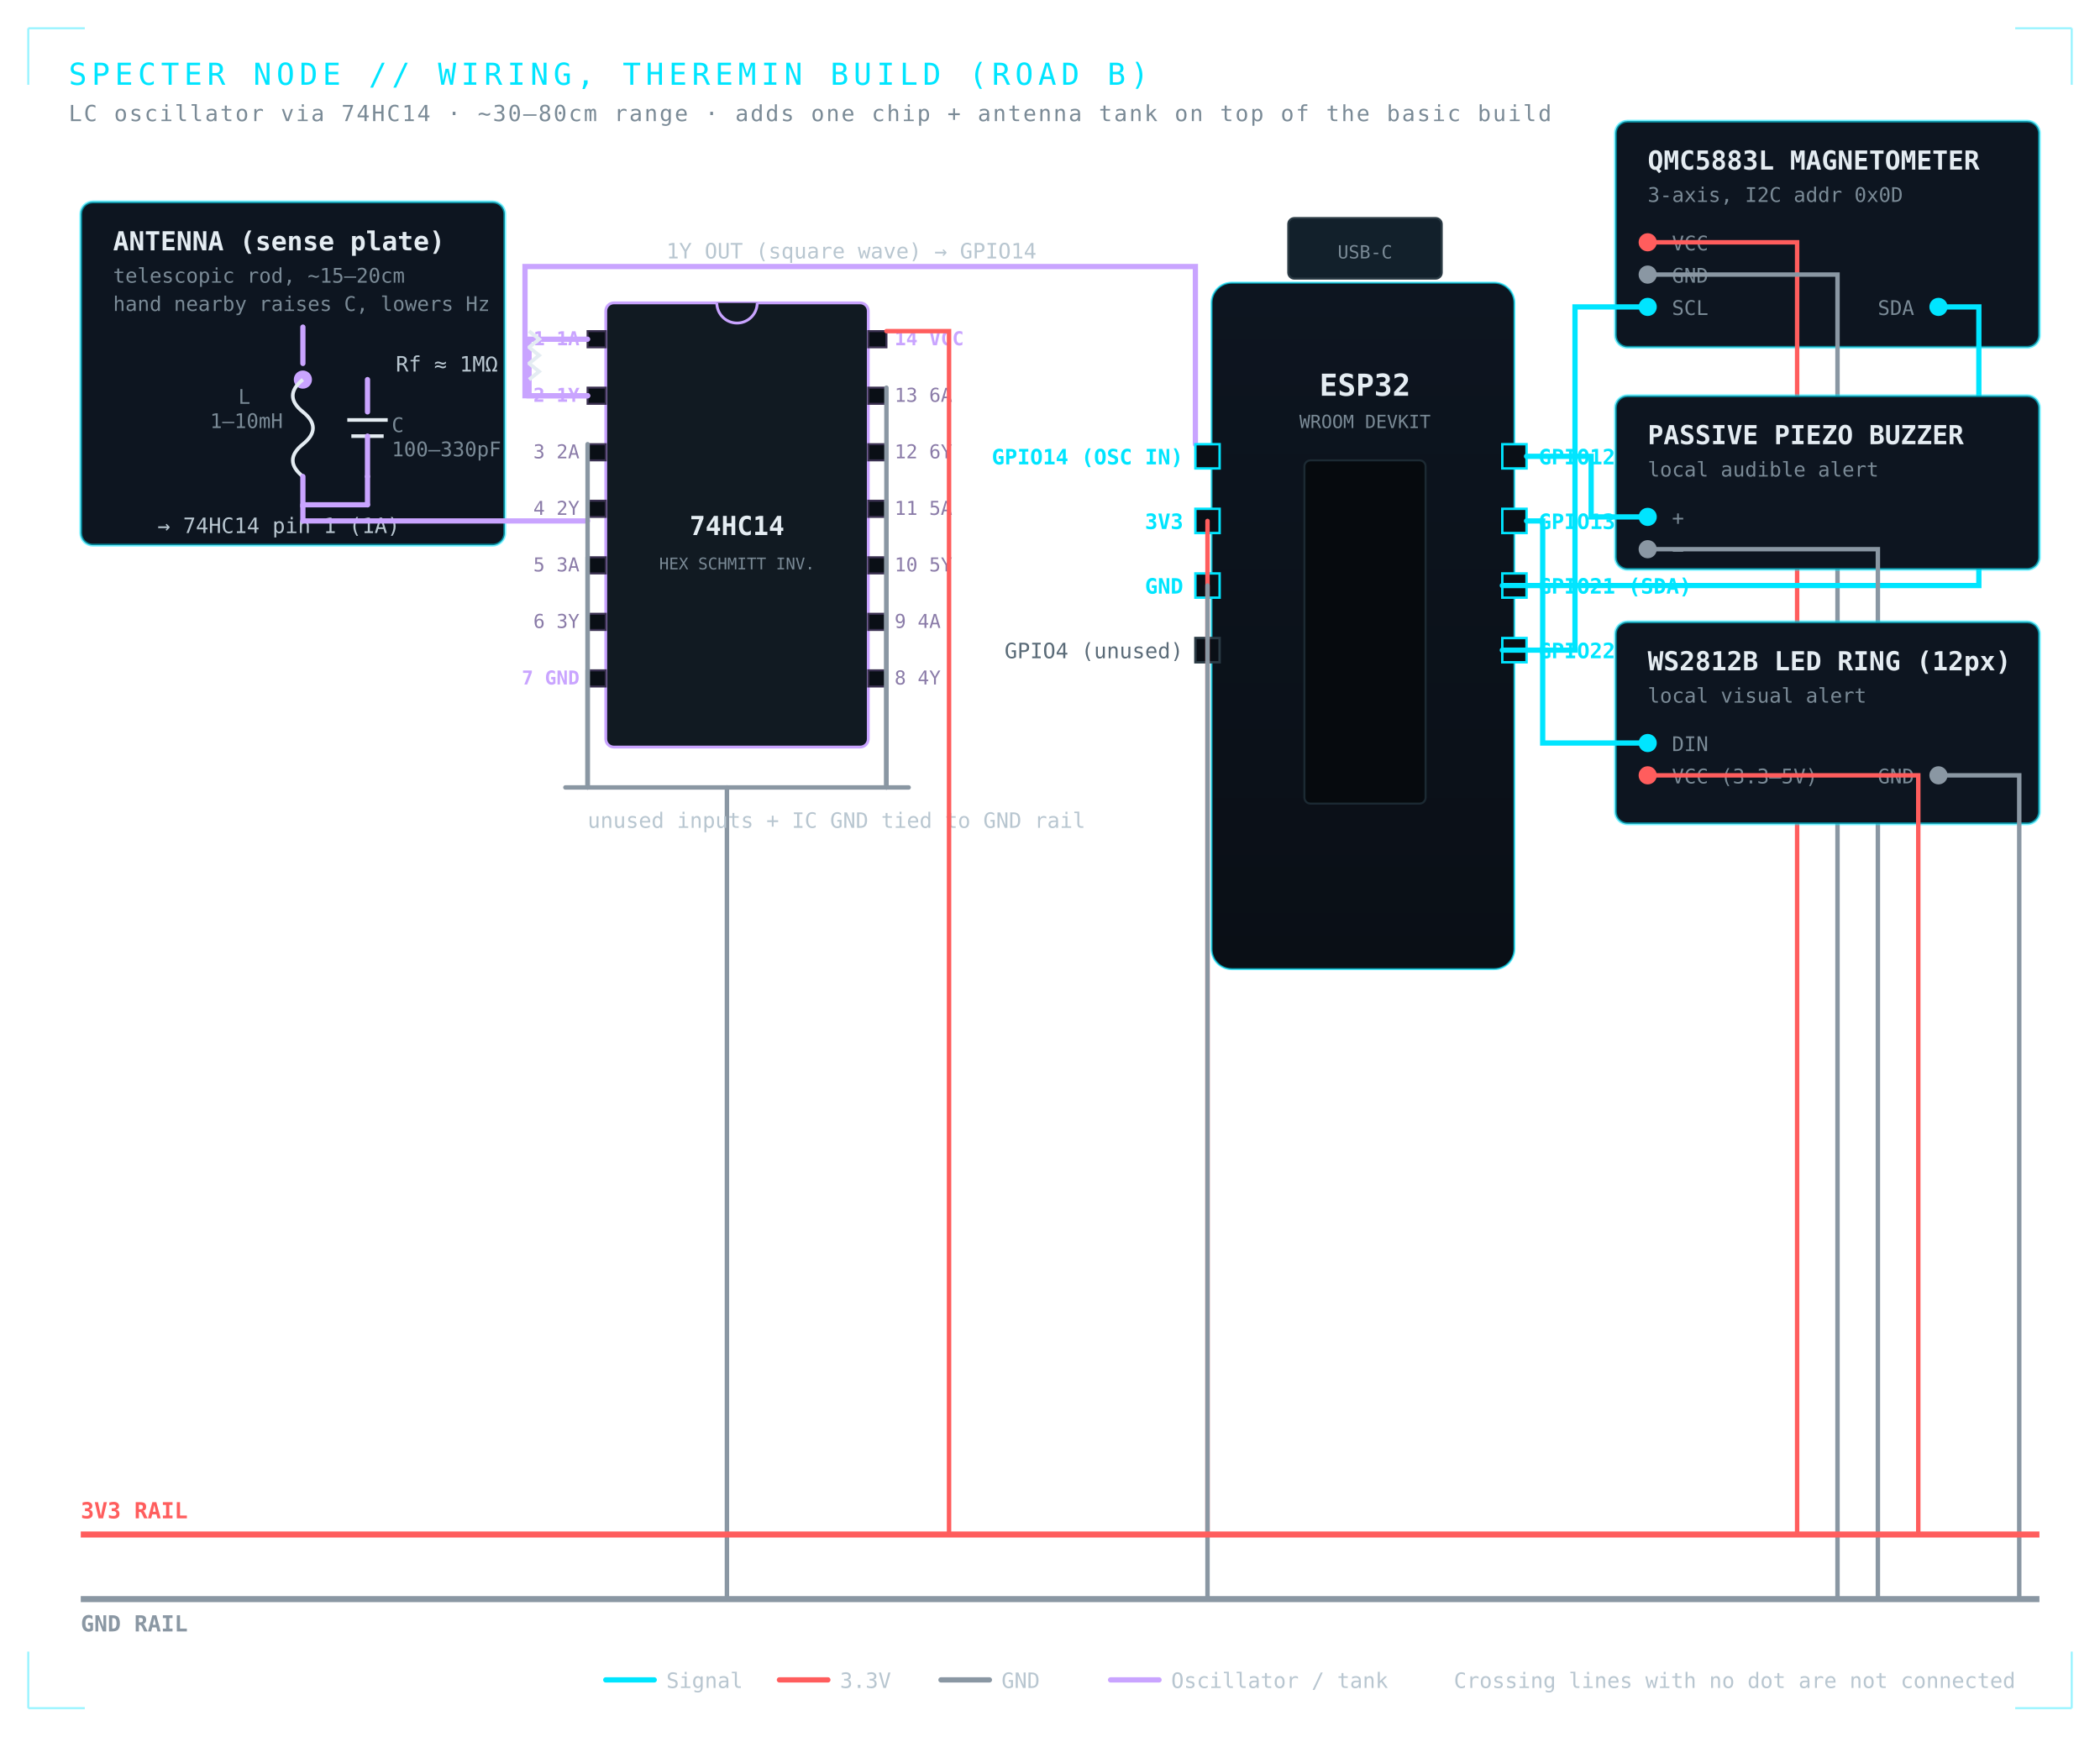
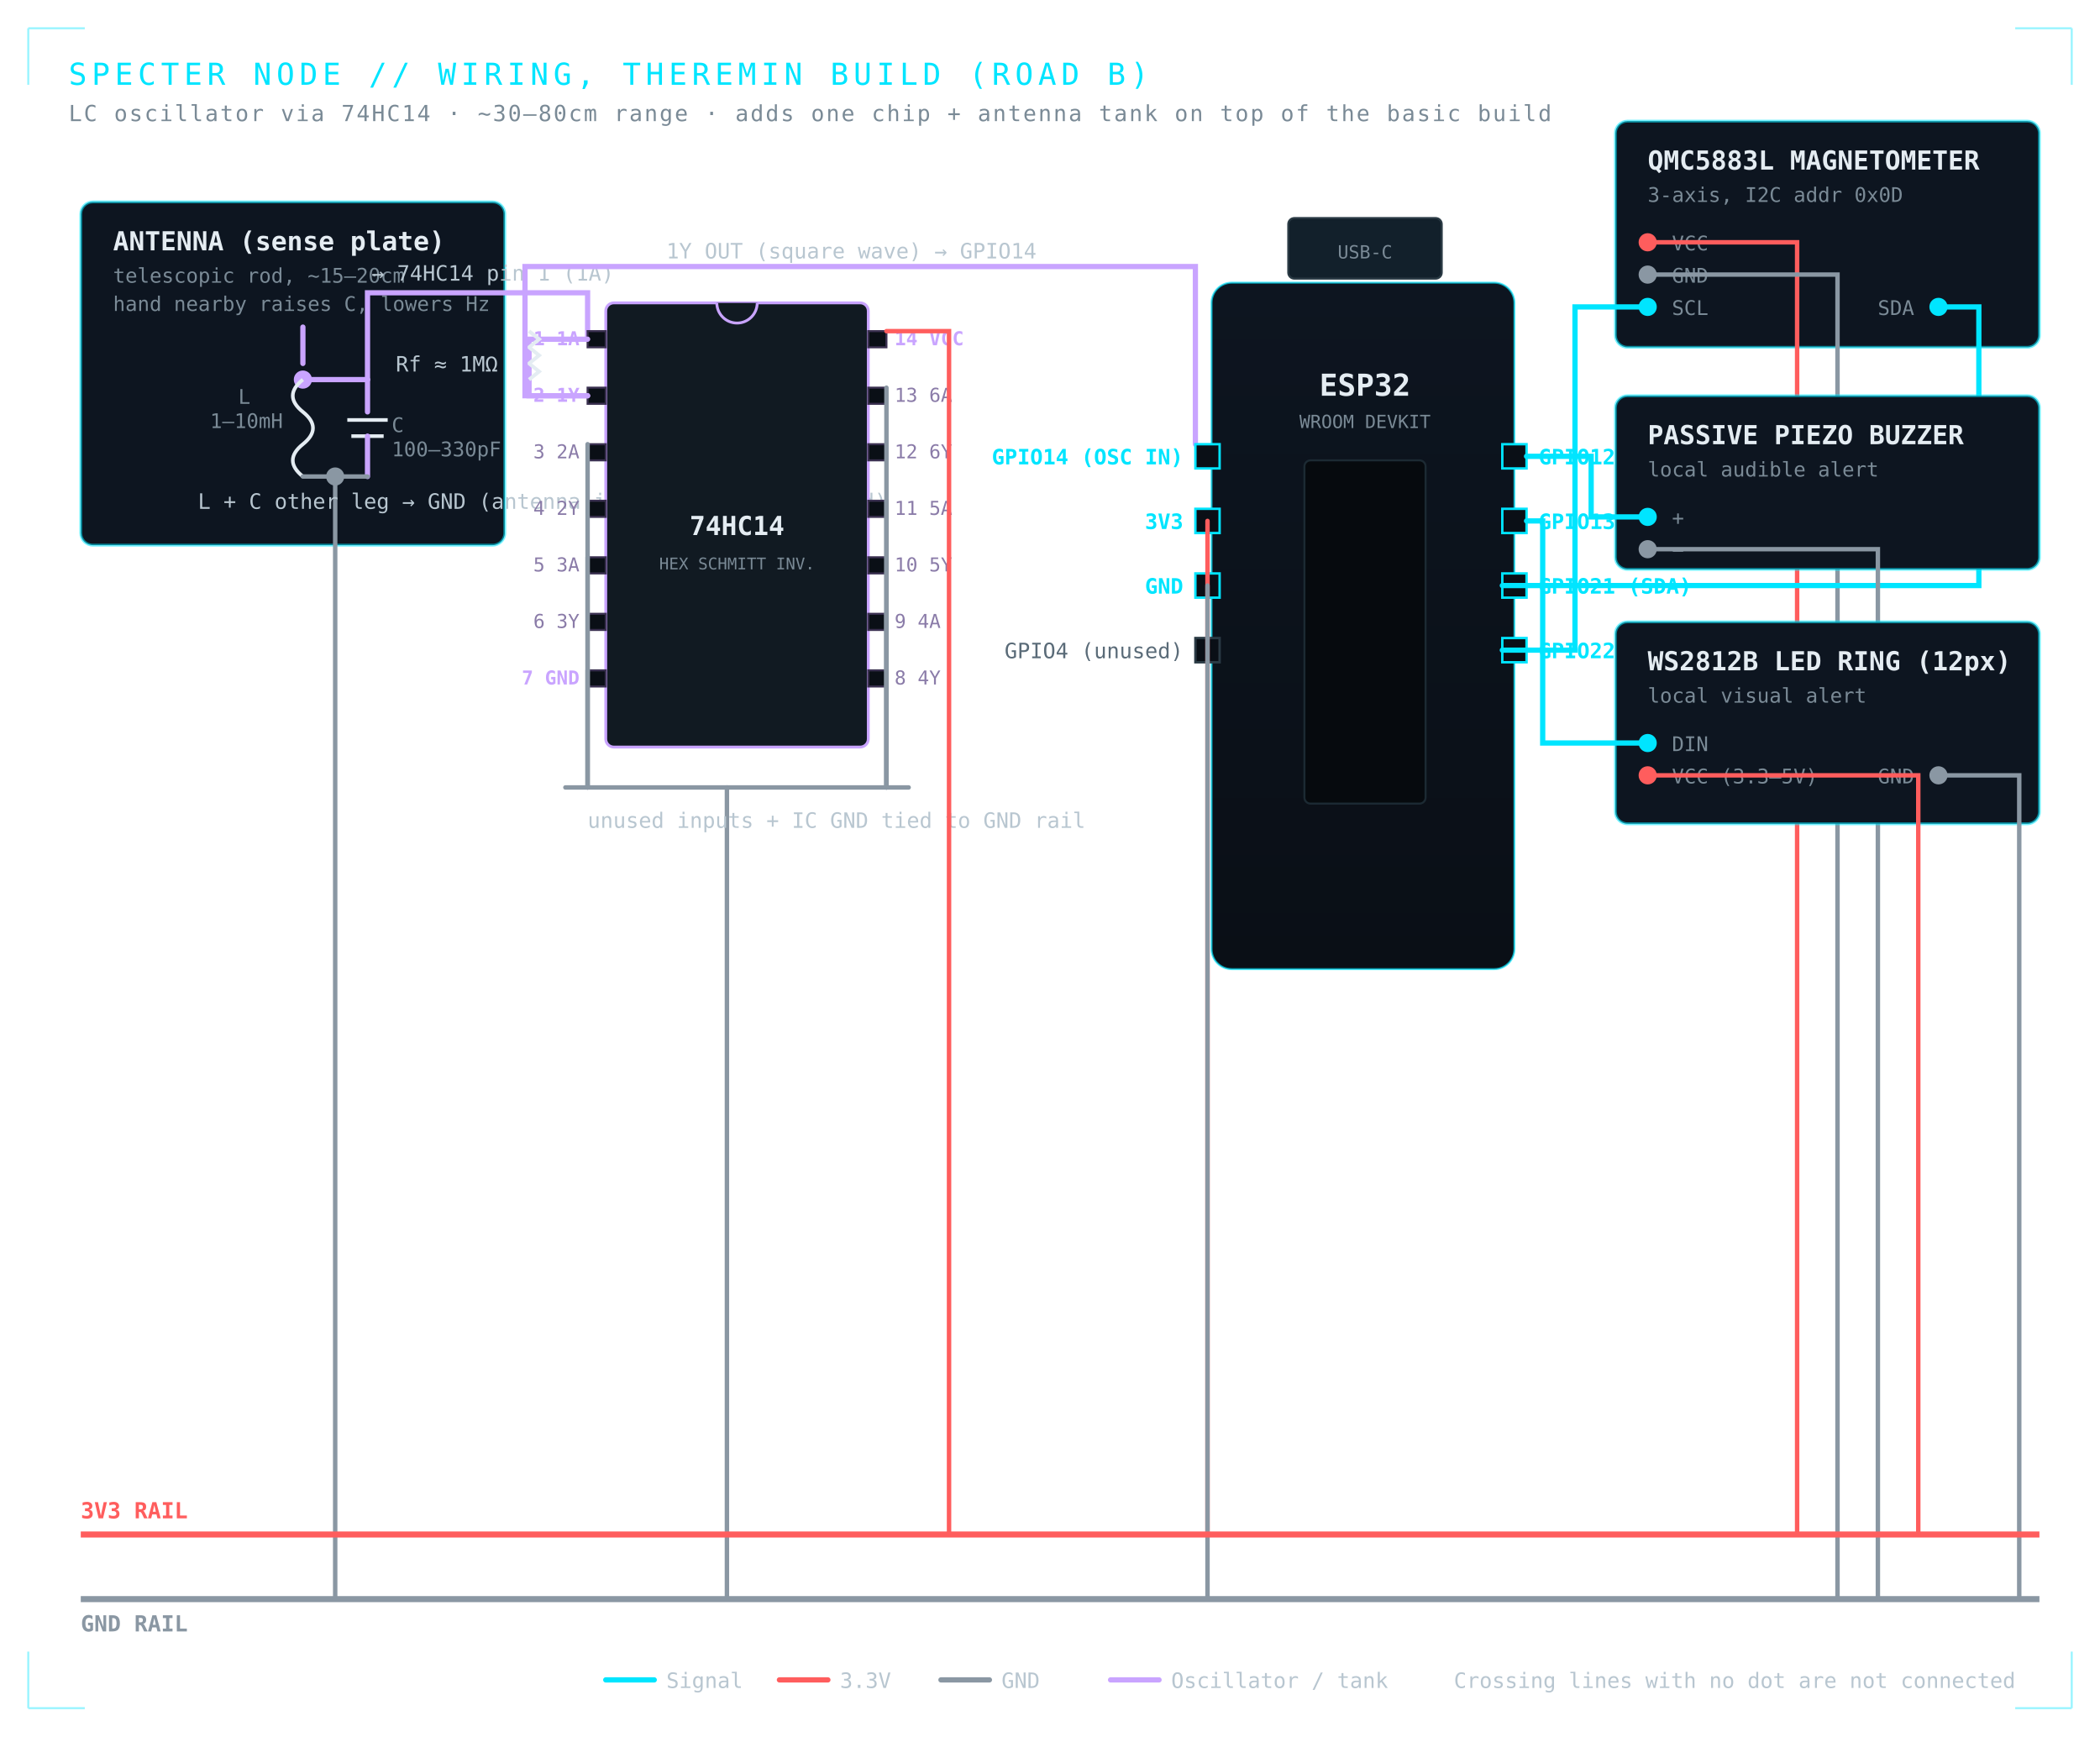
<svg xmlns="http://www.w3.org/2000/svg" viewBox="0 0 1040 860" font-family="'Share Tech Mono',monospace" role="img" aria-label="SPECTER Node theremin build wiring diagram: a 74HC14 hex Schmitt-trigger inverter forms an LC oscillator with an inductor, capacitor, and antenna as the sense plate, feeding a square wave into ESP32 GPIO14 for extended-range proximity sensing, alongside the same QMC5883L magnetometer, LED ring, and buzzer wiring as the basic build, all sharing common 3.3V and ground rails.">
  <defs>
    <linearGradient id="board2" x1="0" y1="0" x2="0" y2="1">
      <stop offset="0" stop-color="#0d1520" />
      <stop offset="1" stop-color="#0a0f16" />
    </linearGradient>
    <style>
      .pin{fill:#0a0f16;stroke:#2a3a44;stroke-width:1.2}
      .pin.used{stroke:#00e5ff}
      .pinlbl{fill:#5a6b78;font-size:10.5px}
      .pinlbl.used{fill:#00e5ff;font-weight:bold}
      .pinlbl.osc{fill:#c9a4ff;font-weight:bold}
      .comp{fill:#0d1520;stroke:#00e5ff;stroke-opacity:.55;stroke-width:1.4}
      .complbl{fill:#e4ecf2;font-size:13px;font-weight:bold}
      .compsub{fill:#7a8a96;font-size:10px}
      .wire{fill:none;stroke-width:2.6;stroke-linecap:round}
      .stub{fill:none;stroke-width:2.2;stroke-linecap:round}
      .w-sig{stroke:#00e5ff}
      .w-3v3{stroke:#ff5d5d}
      .w-gnd{stroke:#8a97a3}
      .w-osc{stroke:#c9a4ff}
      .wlbl{font-size:10.5px;fill:#b8c6d0}
      .title{fill:#00e5ff;font-size:15px;letter-spacing:.16em}
      .subtitle{fill:#7a8a96;font-size:11px;letter-spacing:.08em}
      .term{fill:#00e5ff}
      .term3{fill:#ff5d5d}
      .termg{fill:#8a97a3}
      .termo{fill:#c9a4ff}
      .brk{stroke:#00e5ff;stroke-opacity:.4;stroke-width:1;fill:none}
      .legend text{font-size:10.5px;fill:#b8c6d0}
      .ic{fill:#111a22;stroke:#c9a4ff;stroke-width:1.4}
      .icpin{fill:#0a0f16;stroke:#3a3050;stroke-width:1}
      .icpinlbl{fill:#8a7ba8;font-size:9.5px}
      .icpinlbl.used{fill:#c9a4ff;font-weight:bold}
      .capsym{stroke:#e4ecf2;stroke-width:1.8;fill:none}
      .coilsym{stroke:#e4ecf2;stroke-width:1.8;fill:none}
      .rail{stroke-width:3}
      .rail3v3{stroke:#ff5d5d}
      .railgnd{stroke:#8a97a3}
      .raillbl{font-size:11px;font-weight:bold}
      .hop{fill:none;stroke-width:2.2}
    </style>
  </defs>
  <path class="brk" d="M14 14 h28 M14 14 v28" />
  <path class="brk" d="M1026 14 h-28 M1026 14 v28" />
  <path class="brk" d="M14 846 h28 M14 846 v-28" />
  <path class="brk" d="M1026 846 h-28 M1026 846 v-28" />
  <text class="title" x="34" y="42">SPECTER NODE // WIRING, THEREMIN BUILD (ROAD B)</text>
  <text class="subtitle" x="34" y="60">LC oscillator via 74HC14 · ~30–80cm range · adds one chip + antenna tank on top of the basic build</text>
  <rect class="comp" x="40" y="100" width="210" height="170" rx="6" />
  <text class="complbl" x="56" y="124">ANTENNA (sense plate)</text>
  <text class="compsub" x="56" y="140">telescopic rod, ~15–20cm</text>
  <text class="compsub" x="56" y="154">hand nearby raises C, lowers Hz</text>
  <line x1="150" y1="162" x2="150" y2="180" class="wire w-osc" />
  <circle class="termo" cx="150" cy="188" r="4.5" />
+   <path class="wire w-osc" d="M150 188 L182 188" />
  <path class="coilsym" d="M150 188 q-10 8 0 16 q10 8 0 16 q-10 8 0 16" />
  <text class="compsub" x="118" y="200">L</text>
  <text class="compsub" x="104" y="212" fill="#7a8a96" font-size="9">1–10mH</text>
  <line x1="182" y1="188" x2="182" y2="204" class="wire w-osc" />
  <line x1="172" y1="208" x2="192" y2="208" class="capsym" />
  <line x1="174" y1="216" x2="190" y2="216" class="capsym" />
  <line x1="182" y1="216" x2="182" y2="236" class="wire w-osc" />
  <text class="compsub" x="194" y="214">C</text>
  <text class="compsub" x="194" y="226" fill="#7a8a96" font-size="9">100–330pF</text>
-   <path class="wire w-osc" d="M150 236 L150 250 L182 250" />
-   <path class="wire w-osc" d="M182 236 L182 250" />
-   <path class="wire w-osc" d="M150 250 L150 258" />
-   <text class="wlbl" x="78" y="264">→ 74HC14 pin 1 (1A)</text>
-   <path class="wire w-osc" d="M150 258 L291 258" />
+   <path class="wire w-osc" d="M182 188 L182 145 L291 145 L291 168" />
+   <text class="wlbl" x="184" y="139">→ 74HC14 pin 1 (1A)</text>
+   <path class="stub w-gnd" d="M150 236 L182 236" />
+   <circle class="termg" cx="166" cy="236" r="4.5" />
+   <path class="stub w-gnd" d="M166 236 L166 792" />
+   <text class="wlbl" x="98" y="252" fill="#7a8a96" font-size="9">L + C other leg → GND (antenna itself is NOT grounded)</text>
  <g transform="translate(300,150)">
    <rect class="ic" x="0" y="0" width="130" height="220" rx="4" />
    <path d="M55 0 a10 10 0 0 0 20 0" fill="#111a22" stroke="#c9a4ff" stroke-width="1.4" />
    <text x="65" y="115" text-anchor="middle" fill="#e4ecf2" font-size="13" font-weight="bold">74HC14</text>
    <text x="65" y="132" text-anchor="middle" fill="#7a8a96" font-size="8">HEX SCHMITT INV.</text>
    <rect class="icpin" x="-9" y="14" width="9" height="8" />
    <text class="icpinlbl used" x="-13" y="21" text-anchor="end">1 1A</text>
    <rect class="icpin" x="-9" y="42" width="9" height="8" />
    <text class="icpinlbl used" x="-13" y="49" text-anchor="end">2 1Y</text>
    <rect class="icpin" x="-9" y="70" width="9" height="8" />
    <text class="icpinlbl" x="-13" y="77" text-anchor="end">3 2A</text>
    <rect class="icpin" x="-9" y="98" width="9" height="8" />
    <text class="icpinlbl" x="-13" y="105" text-anchor="end">4 2Y</text>
    <rect class="icpin" x="-9" y="126" width="9" height="8" />
    <text class="icpinlbl" x="-13" y="133" text-anchor="end">5 3A</text>
    <rect class="icpin" x="-9" y="154" width="9" height="8" />
    <text class="icpinlbl" x="-13" y="161" text-anchor="end">6 3Y</text>
    <rect class="icpin" x="-9" y="182" width="9" height="8" />
    <text class="icpinlbl used" x="-13" y="189" text-anchor="end">7 GND</text>
    <rect class="icpin" x="130" y="14" width="9" height="8" />
    <text class="icpinlbl used" x="143" y="21">14 VCC</text>
    <rect class="icpin" x="130" y="42" width="9" height="8" />
    <text class="icpinlbl" x="143" y="49">13 6A</text>
    <rect class="icpin" x="130" y="70" width="9" height="8" />
    <text class="icpinlbl" x="143" y="77">12 6Y</text>
    <rect class="icpin" x="130" y="98" width="9" height="8" />
    <text class="icpinlbl" x="143" y="105">11 5A</text>
    <rect class="icpin" x="130" y="126" width="9" height="8" />
    <text class="icpinlbl" x="143" y="133">10 5Y</text>
    <rect class="icpin" x="130" y="154" width="9" height="8" />
    <text class="icpinlbl" x="143" y="161">9 4A</text>
    <rect class="icpin" x="130" y="182" width="9" height="8" />
    <text class="icpinlbl" x="143" y="189">8 4Y</text>
  </g>
  <path class="wire w-osc" d="M291 196 L262 196 L262 168 L291 168" fill="none" />
  <path d="M262 168 l5 4 l-5 4 l5 4 l-5 4 l5 4 l-5 4" fill="none" class="capsym" transform="translate(0,-4)" />
  <text class="wlbl" x="196" y="184" fill="#c9a4ff" font-size="9.5">Rf ≈ 1MΩ</text>
  <path class="stub w-gnd" d="M291 220 L291 390" />
  <path class="stub w-gnd" d="M291 276 L291 390" />
  <path class="stub w-gnd" d="M291 332 L291 390" />
  <path class="stub w-gnd" d="M439 192 L439 390" />
  <path class="stub w-gnd" d="M439 248 L439 390" />
  <path class="stub w-gnd" d="M439 304 L439 390" />
  <line x1="280" y1="390" x2="450" y2="390" class="stub w-gnd" />
  <path class="stub w-gnd" d="M360 390 L360 792" />
  <text class="wlbl" x="291" y="410" fill="#7a8a96" font-size="9">unused inputs + IC GND tied to GND rail</text>
  <path class="stub w-3v3" d="M439 164 L470 164 L470 760" />
  <path class="wire w-osc" d="M291 196 L260 196 L260 132 L592 132 L592 220" />
  <text class="wlbl" x="330" y="128" fill="#c9a4ff">1Y OUT (square wave) → GPIO14</text>
  <rect x="600" y="140" width="150" height="340" rx="10" fill="url(#board2)" stroke="#00e5ff" stroke-opacity=".65" />
  <rect x="638" y="108" width="76" height="30" rx="3" fill="#12202b" stroke="#2a3a44" />
  <text x="676" y="128" text-anchor="middle" fill="#7a8a96" font-size="9">USB-C</text>
  <text x="676" y="196" text-anchor="middle" fill="#e4ecf2" font-size="15" font-weight="bold">ESP32</text>
  <text x="676" y="212" text-anchor="middle" fill="#7a8a96" font-size="9">WROOM DEVKIT</text>
  <rect x="646" y="228" width="60" height="170" rx="3" fill="#060a0e" stroke="#1c2a33" />
  <rect class="pin used" x="592" y="220" width="12" height="12" />
  <text class="pinlbl used" x="586" y="230" text-anchor="end">GPIO14 (OSC IN)</text>
  <rect class="pin used" x="592" y="252" width="12" height="12" />
  <text class="pinlbl used" x="586" y="262" text-anchor="end">3V3</text>
  <rect class="pin used" x="592" y="284" width="12" height="12" />
  <text class="pinlbl used" x="586" y="294" text-anchor="end">GND</text>
  <rect class="pin" x="592" y="316" width="12" height="12" />
  <text class="pinlbl" x="586" y="326" text-anchor="end">GPIO4 (unused)</text>
  <rect class="pin used" x="744" y="220" width="12" height="12" />
  <text class="pinlbl used" x="762" y="230">GPIO12</text>
  <rect class="pin used" x="744" y="252" width="12" height="12" />
  <text class="pinlbl used" x="762" y="262">GPIO13</text>
  <rect class="pin used" x="744" y="284" width="12" height="12" />
  <text class="pinlbl used" x="762" y="294">GPIO21 (SDA)</text>
  <rect class="pin used" x="744" y="316" width="12" height="12" />
  <text class="pinlbl used" x="762" y="326">GPIO22 (SCL)</text>
  <path class="stub w-3v3" d="M598 258 L598 760" />
  <path class="stub w-gnd" d="M598 290 L598 792" />
  <rect class="comp" x="800" y="60" width="210" height="112" rx="6" />
  <text class="complbl" x="816" y="84">QMC5883L MAGNETOMETER</text>
  <text class="compsub" x="816" y="100">3-axis, I2C addr 0x0D</text>
  <circle class="term3" cx="816" cy="120" r="4.5" />
  <text class="compsub" x="828" y="124">VCC</text>
  <circle class="termg" cx="816" cy="136" r="4.5" />
  <text class="compsub" x="828" y="140">GND</text>
  <circle class="term" cx="816" cy="152" r="4.5" />
  <text class="compsub" x="828" y="156">SCL</text>
  <circle class="term" cx="960" cy="152" r="4.5" />
  <text class="compsub" x="948" y="156" text-anchor="end">SDA</text>
  <path class="stub w-3v3" d="M816 120 L890 120 L890 760" />
  <path class="stub w-gnd" d="M816 136 L910 136 L910 792" />
  <path class="wire w-sig" d="M816 152 L780 152 L780 322 L744 322" />
  <path class="wire w-sig" d="M960 152 L980 152 L980 290 L744 290" />
  <rect class="comp" x="800" y="196" width="210" height="86" rx="6" />
  <text class="complbl" x="816" y="220">PASSIVE PIEZO BUZZER</text>
  <text class="compsub" x="816" y="236">local audible alert</text>
  <circle class="term" cx="816" cy="256" r="4.5" />
  <text class="compsub" x="828" y="260">+</text>
  <circle class="termg" cx="816" cy="272" r="4.5" />
  <text class="compsub" x="828" y="276">−</text>
  <path class="wire w-sig" d="M816 256 L788 256 L788 226 L756 226" />
  <path class="stub w-gnd" d="M816 272 L930 272 L930 792" />
  <rect class="comp" x="800" y="308" width="210" height="100" rx="6" />
  <text class="complbl" x="816" y="332">WS2812B LED RING (12px)</text>
  <text class="compsub" x="816" y="348">local visual alert</text>
  <circle class="term" cx="816" cy="368" r="4.5" />
  <text class="compsub" x="828" y="372">DIN</text>
  <circle class="term3" cx="816" cy="384" r="4.5" />
  <text class="compsub" x="828" y="388">VCC (3.3–5V)</text>
  <circle class="termg" cx="960" cy="384" r="4.5" />
  <text class="compsub" x="948" y="388" text-anchor="end">GND</text>
  <path class="wire w-sig" d="M816 368 L764 368 L764 258 L756 258" />
  <path class="stub w-3v3" d="M816 384 L950 384 L950 760" />
  <path class="stub w-gnd" d="M960 384 L1000 384 L1000 792" />
  <line x1="40" y1="760" x2="1010" y2="760" class="rail rail3v3" />
  <text class="raillbl" x="40" y="752" fill="#ff5d5d">3V3 RAIL</text>
  <line x1="40" y1="792" x2="1010" y2="792" class="rail railgnd" />
  <text class="raillbl" x="40" y="808" fill="#8a97a3">GND RAIL</text>
  <g class="legend" transform="translate(300,832)">
    <line x1="0" y1="0" x2="24" y2="0" class="wire w-sig" />
    <text x="30" y="4">Signal</text>
    <line x1="86" y1="0" x2="110" y2="0" class="wire w-3v3" />
    <text x="116" y="4">3.3V</text>
    <line x1="166" y1="0" x2="190" y2="0" class="wire w-gnd" />
    <text x="196" y="4">GND</text>
    <line x1="250" y1="0" x2="274" y2="0" class="wire w-osc" />
    <text x="280" y="4">Oscillator / tank</text>
    <text x="420" y="4" fill="#5a6b78" font-size="9.5">Crossing lines with no dot are not connected</text>
  </g>
</svg>
